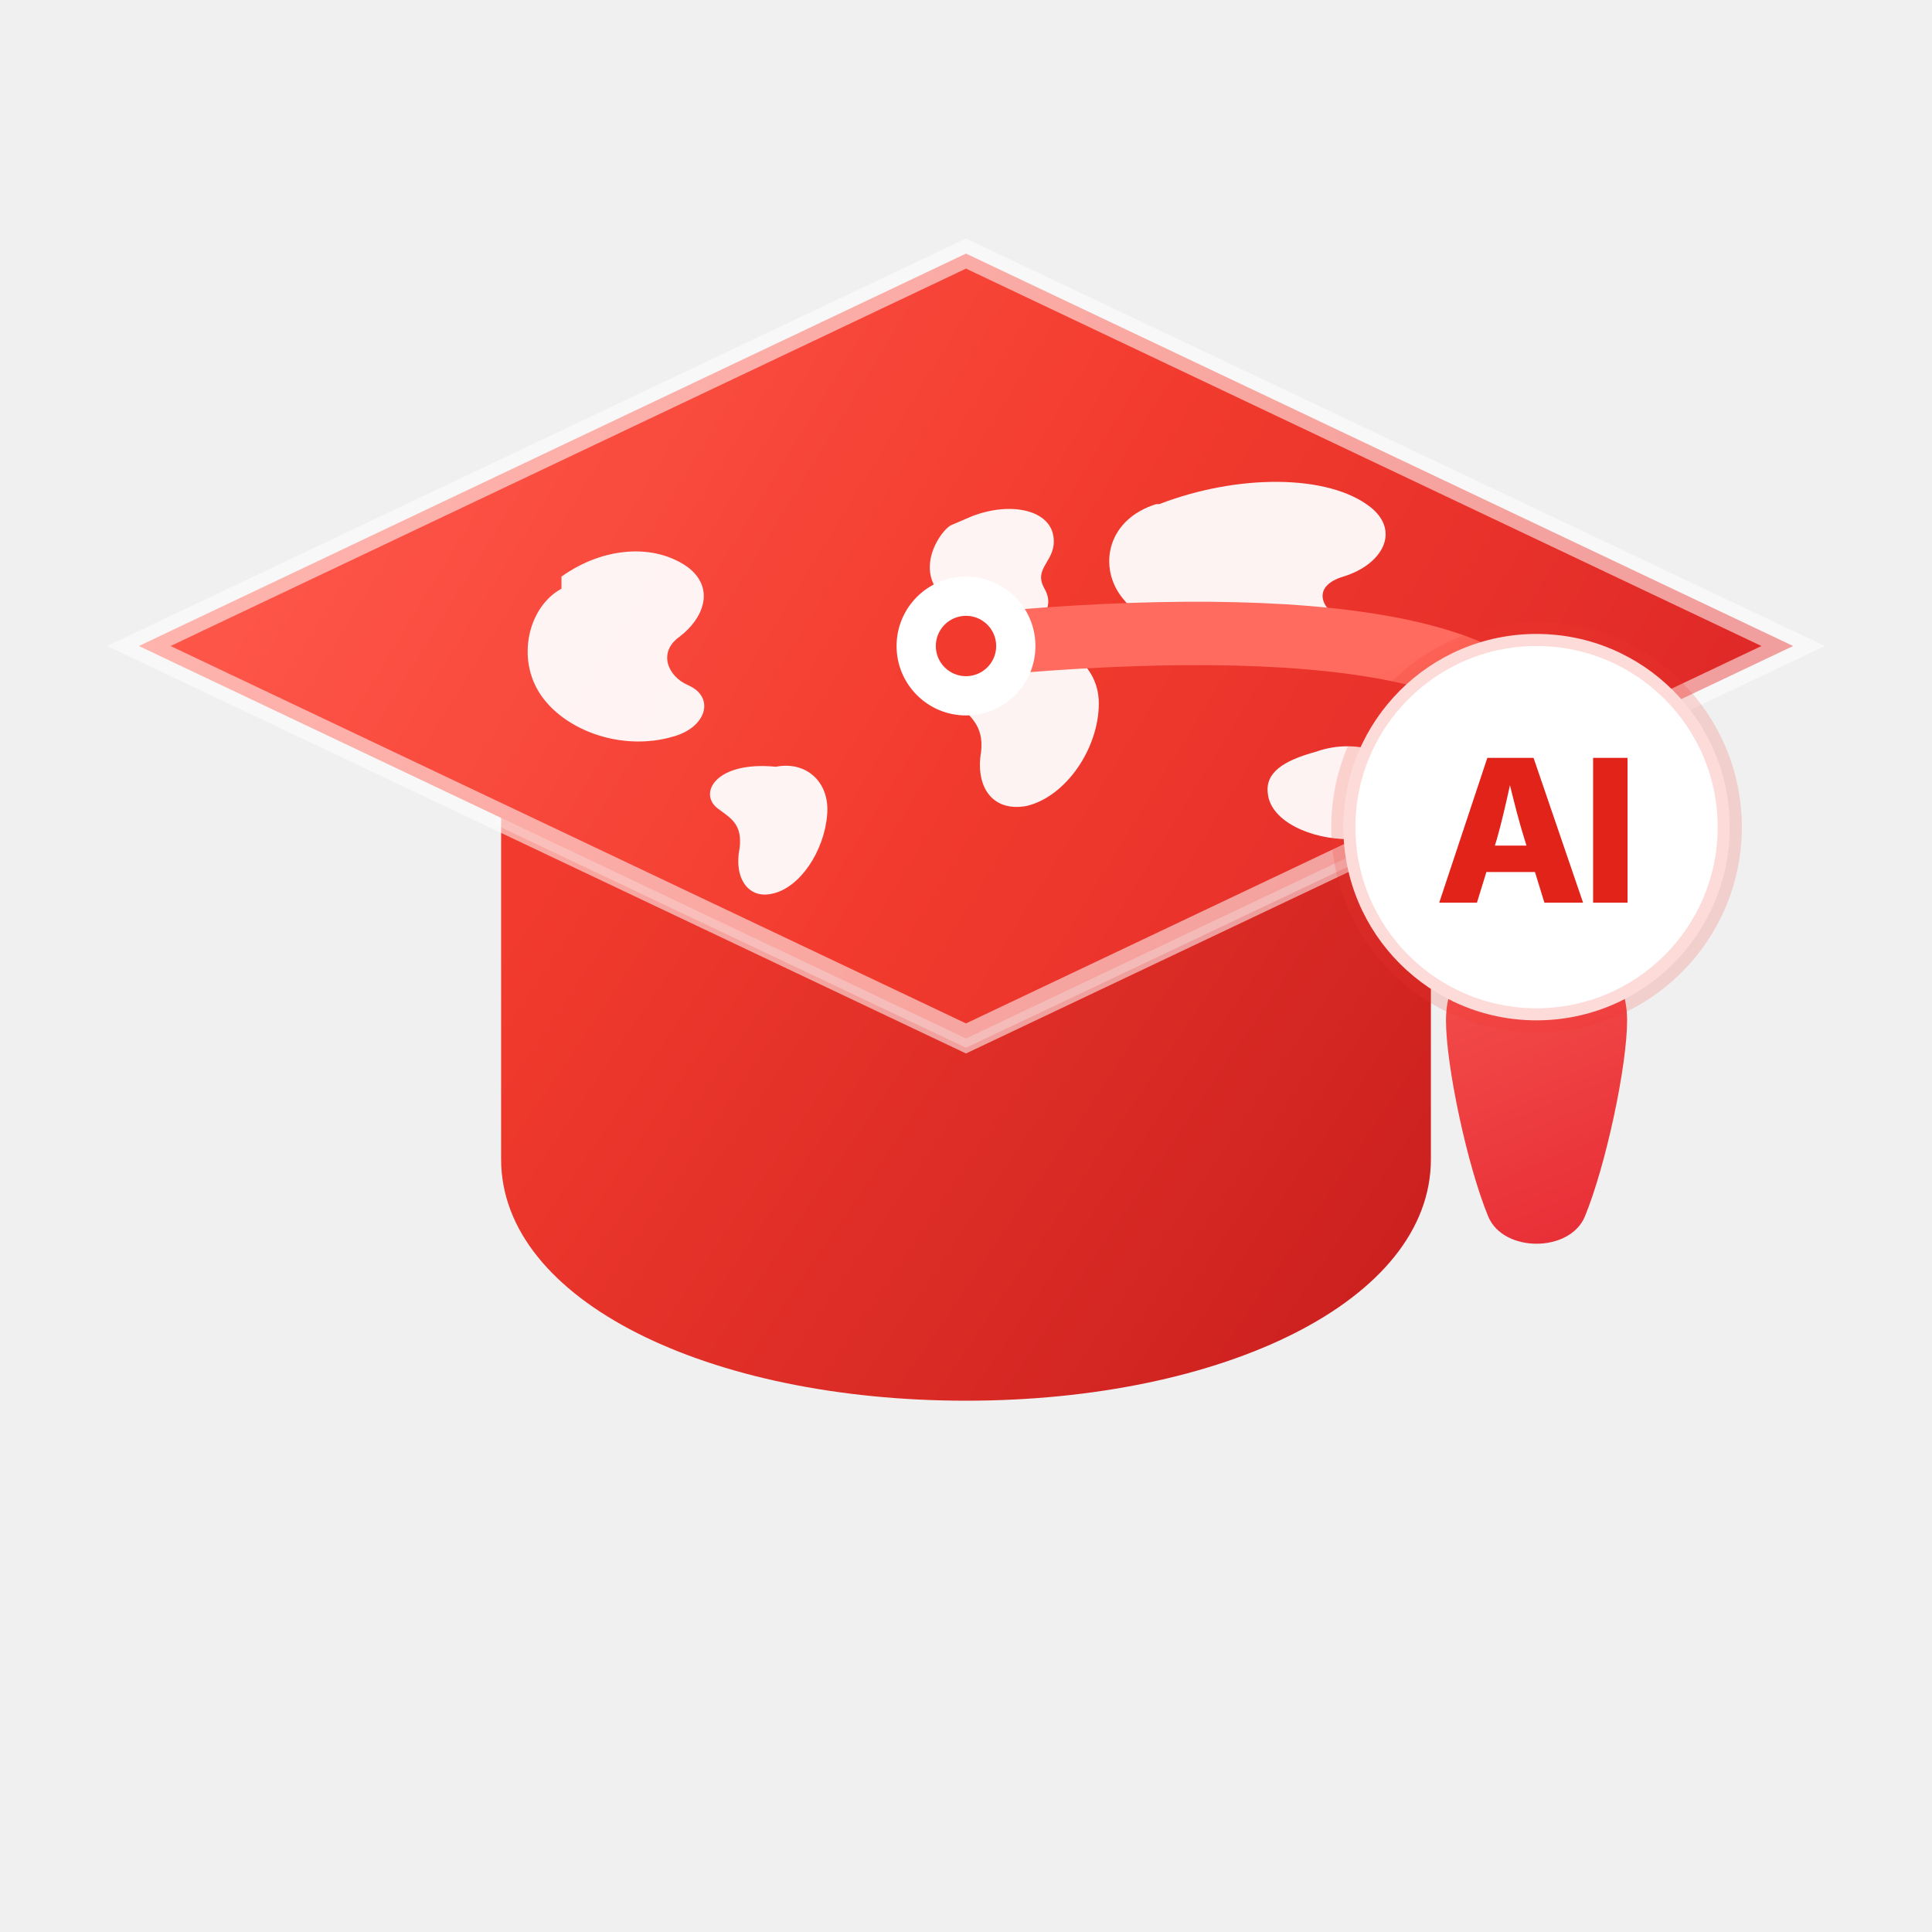
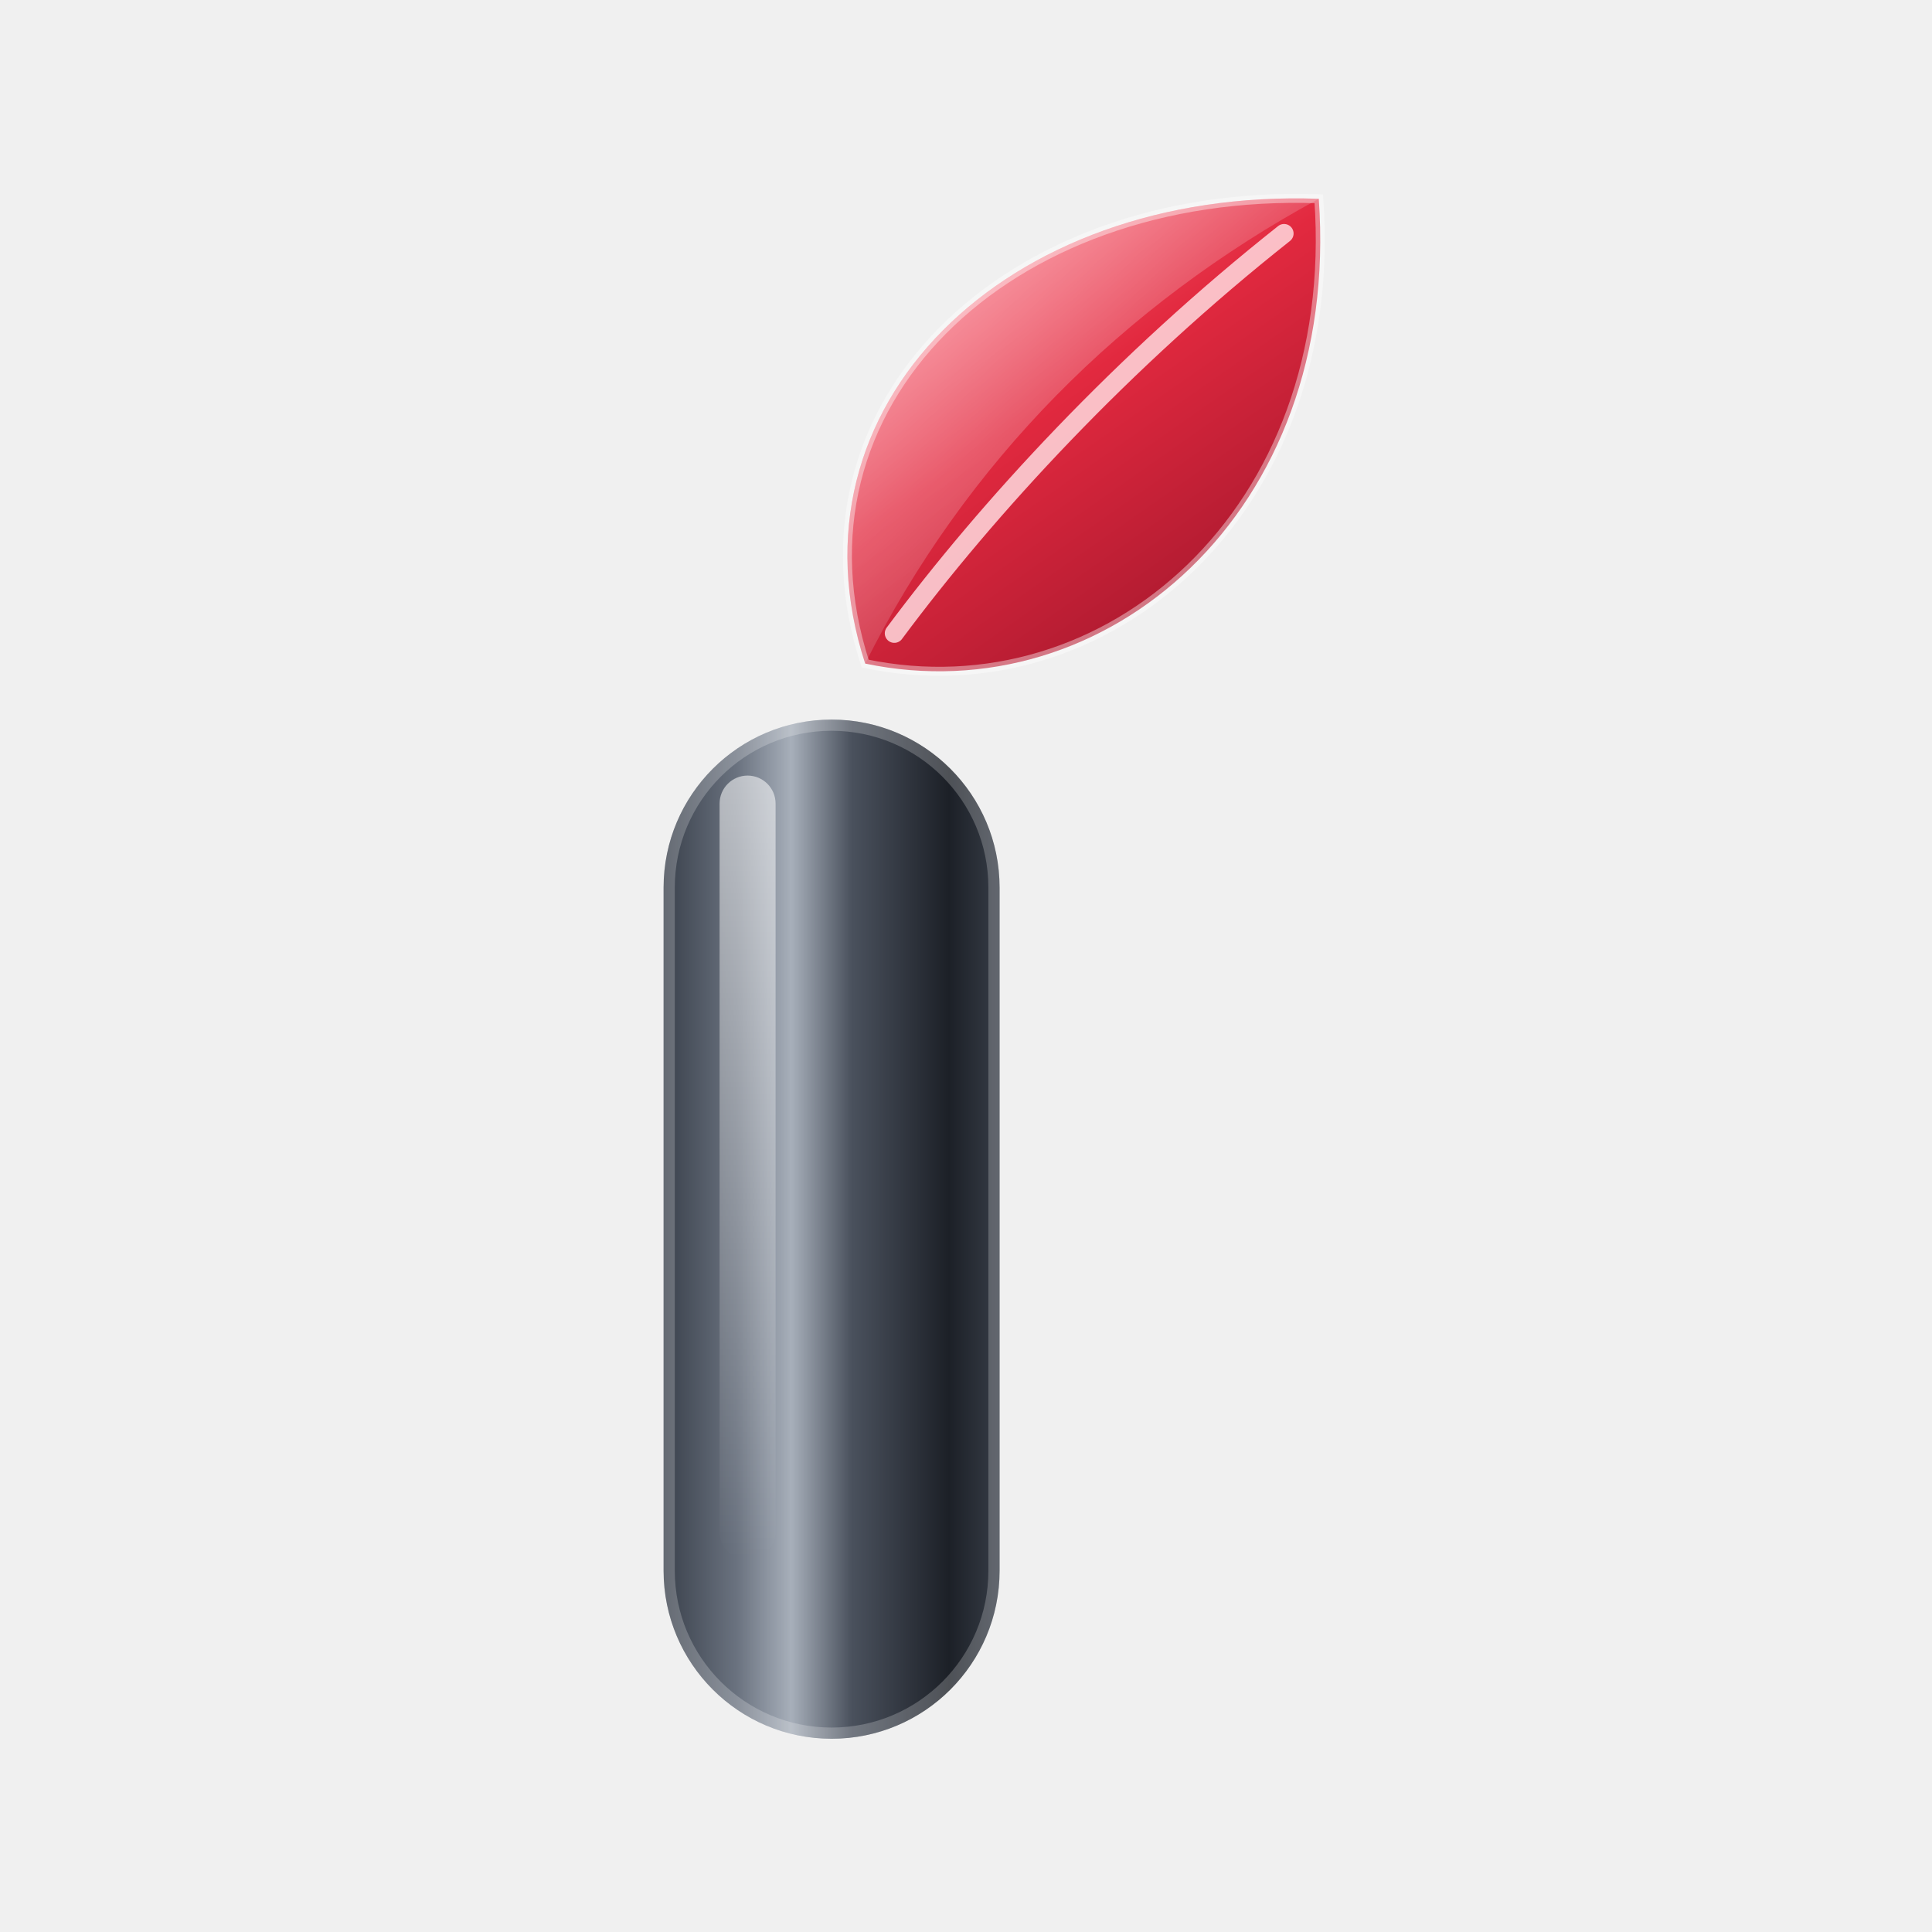
- <svg xmlns="http://www.w3.org/2000/svg" viewBox="0 0 64 64" fill="none">
+ <svg xmlns="http://www.w3.org/2000/svg" viewBox="0 0 100 100" role="img" aria-label="ivygoo">
  <defs>
-     <linearGradient id="pa-cap" x1="10" y1="9" x2="54" y2="36" gradientUnits="userSpaceOnUse">
-       <stop offset="0%" stop-color="#FF5A4D" />
-       <stop offset="52%" stop-color="#F23B2E" />
-       <stop offset="100%" stop-color="#DC2626" />
+     <linearGradient id="mlstem" x1="0" y1="0" x2="1" y2="0">
+       <stop offset="0" stop-color="#3a414c" />
+       <stop offset=".22" stop-color="#6b7380" />
+       <stop offset=".38" stop-color="#a7afba" />
+       <stop offset=".56" stop-color="#4a515d" />
+       <stop offset=".85" stop-color="#1c2027" />
+       <stop offset="1" stop-color="#363c46" />
    </linearGradient>
-     <linearGradient id="pa-base" x1="18" y1="29" x2="46" y2="48" gradientUnits="userSpaceOnUse">
-       <stop offset="0%" stop-color="#F23B2E" />
-       <stop offset="100%" stop-color="#C81E1E" />
+     <linearGradient id="mlleaf" x1="0.15" y1="0" x2=".85" y2="1">
+       <stop offset="0" stop-color="#ff6f7e" />
+       <stop offset=".42" stop-color="#e2293f" />
+       <stop offset="1" stop-color="#9c152b" />
    </linearGradient>
-     <linearGradient id="pa-tassel" x1="46" y1="22" x2="56" y2="46" gradientUnits="userSpaceOnUse">
-       <stop offset="0%" stop-color="#FF6B5E" />
-       <stop offset="100%" stop-color="#E11D2B" />
+     <linearGradient id="mlgloss" x1="0" y1="0" x2="1" y2="1">
+       <stop offset="0" stop-color="#fff" stop-opacity=".55" />
+       <stop offset=".7" stop-color="#fff" stop-opacity="0" />
    </linearGradient>
-     <clipPath id="pa-clip">
-       <path d="M32 8.4 59.4 21.4 32 34.4 4.6 21.4Z" />
-     </clipPath>
+     <linearGradient id="mlspec" x1="0" y1="0" x2="0" y2="1">
+       <stop offset="0" stop-color="#fff" stop-opacity="0.55" />
+       <stop offset="1" stop-color="#fff" stop-opacity="0" />
+     </linearGradient>
+     <linearGradient id="mlcrim" x1="0" y1="0" x2="1" y2=".6">
+       <stop offset="0" stop-color="#a91c31" />
+       <stop offset=".65" stop-color="#d62c43" />
+       <stop offset="1" stop-color="#e74a5c" />
+     </linearGradient>
  </defs>
-   <path d="M16.6 26.8 32 34.1 47.4 26.8 47.4 38.4C47.4 43.1 40.5 46.4 32 46.4 23.5 46.4 16.6 43.1 16.6 38.4Z" fill="url(#pa-base)" />
-   <path d="M16.6 26.8 32 34.1 47.4 26.8" stroke="white" stroke-opacity="0.28" stroke-width="1.1" fill="none" />
-   <path d="M32 8.4 59.4 21.4 32 34.4 4.6 21.4Z" fill="url(#pa-cap)" />
-   <path d="M32 8.4 59.4 21.4 32 34.4 4.6 21.4Z" stroke="white" stroke-opacity="0.55" stroke-width="0.9" />
-   <g clip-path="url(#pa-clip)" fill="white" fill-opacity="0.94">
-     <path d="M18.6 19.1c1.4-1 3.1-1.1 4.2-.3.9.7.5 1.7-.3 2.3-.7.5-.4 1.3.3 1.6.9.4.6 1.4-.5 1.7-1.7.5-3.6-.2-4.4-1.4-.8-1.2-.4-2.9.7-3.5Z" />
-     <path d="M25.7 25.4c1-.2 1.8.5 1.7 1.6-.1 1.2-.9 2.4-1.8 2.6-.8.2-1.3-.5-1.1-1.5.1-.8-.3-1-.7-1.3-.7-.5-.1-1.6 1.9-1.4Z" />
-     <path d="M32.2 17.1c1.3-.5 2.6-.2 2.7.7.1.8-.7 1-.3 1.7.4.7-.2 1.3-1.2 1.2-1.4-.1-2.6-.9-2.6-1.9 0-.7.5-1.3.7-1.4Z" />
-     <path d="M33.4 21.3c1.6-.3 3 .6 3 2 0 1.5-1.1 3.1-2.4 3.4-1.1.2-1.7-.6-1.5-1.8.1-.9-.4-1.2-.9-1.7-.8-.8-.1-1.8 1.8-1.9Z" />
-     <path d="M38.4 16.7c2.6-1 5.6-1 7 .1 1 .8.4 1.9-.9 2.3-1 .3-.8 1-.1 1.4.9.6.4 1.6-.9 1.6-2.7 0-5.4-1-6.4-2.4-.7-1-.4-2.5 1.2-3Z" />
-     <path d="M43.6 24.9c1.4-.5 3 .1 3.2 1.2.2 1-.8 1.7-2.1 1.7-1.3 0-2.6-.6-2.7-1.5-.1-.7.5-1.1 1.6-1.4Z" />
+   <g transform="translate(14.058 3.043) scale(0.5797)">
+     <rect x="35" y="59" width="30" height="91" rx="15" fill="url(#mlstem)" />
+     <rect x="35.5" y="59.5" width="29" height="90" rx="14.5" fill="none" stroke="#fff" stroke-opacity="0.22" stroke-width="1" />
+     <rect x="40" y="64" width="5" height="70" rx="2.5" fill="url(#mlspec)" />
+     <path d="M53 54C45.5 31 65.5 11.5 93.5 12.5C95.5 40.5 74.5 58.5 53 54Z" fill="url(#mlleaf)" />
+     <path d="M53 54C45.5 31 65.5 11.5 93.5 12.5C76 22 62 36 53 54Z" fill="url(#mlgloss)" />
+     <path d="M55.6 51.3C64 40 76 27 90.4 15.6" fill="none" stroke="#ffd9de" stroke-opacity=".85" stroke-width="1.7" stroke-linecap="round" />
+     <path d="M53 54C45.5 31 65.5 11.5 93.5 12.5C95.5 40.5 74.5 58.5 53 54Z" fill="none" stroke="#fff" stroke-opacity=".4" stroke-width=".8" />
  </g>
-   <path d="M32 21.4C42 20.4 51.4 21 51.2 25.4 51.1 28 51 30 50.9 32" stroke="url(#pa-tassel)" stroke-width="2.1" stroke-linecap="round" fill="none" />
-   <circle cx="32" cy="21.4" r="2.3" fill="white" />
-   <circle cx="32" cy="21.4" r="1" fill="#F23B2E" />
-   <path d="M50.9 31c1.9 0 3 1.2 3 2.8 0 1.5-.7 4.8-1.4 6.5-.5 1.2-2.7 1.2-3.2 0-.7-1.7-1.4-5-1.4-6.5 0-1.6 1.1-2.8 3-2.8Z" fill="url(#pa-tassel)" />
-   <circle cx="50.9" cy="27.4" r="6.4" fill="white" stroke="#F23B2E" stroke-opacity="0.18" stroke-width="0.8" />
-   <text x="50.9" y="29.9" text-anchor="middle" font-family="Inter, system-ui, sans-serif" font-size="6.6" font-weight="800" letter-spacing="-0.2" fill="#E2231A">AI</text>
</svg>
